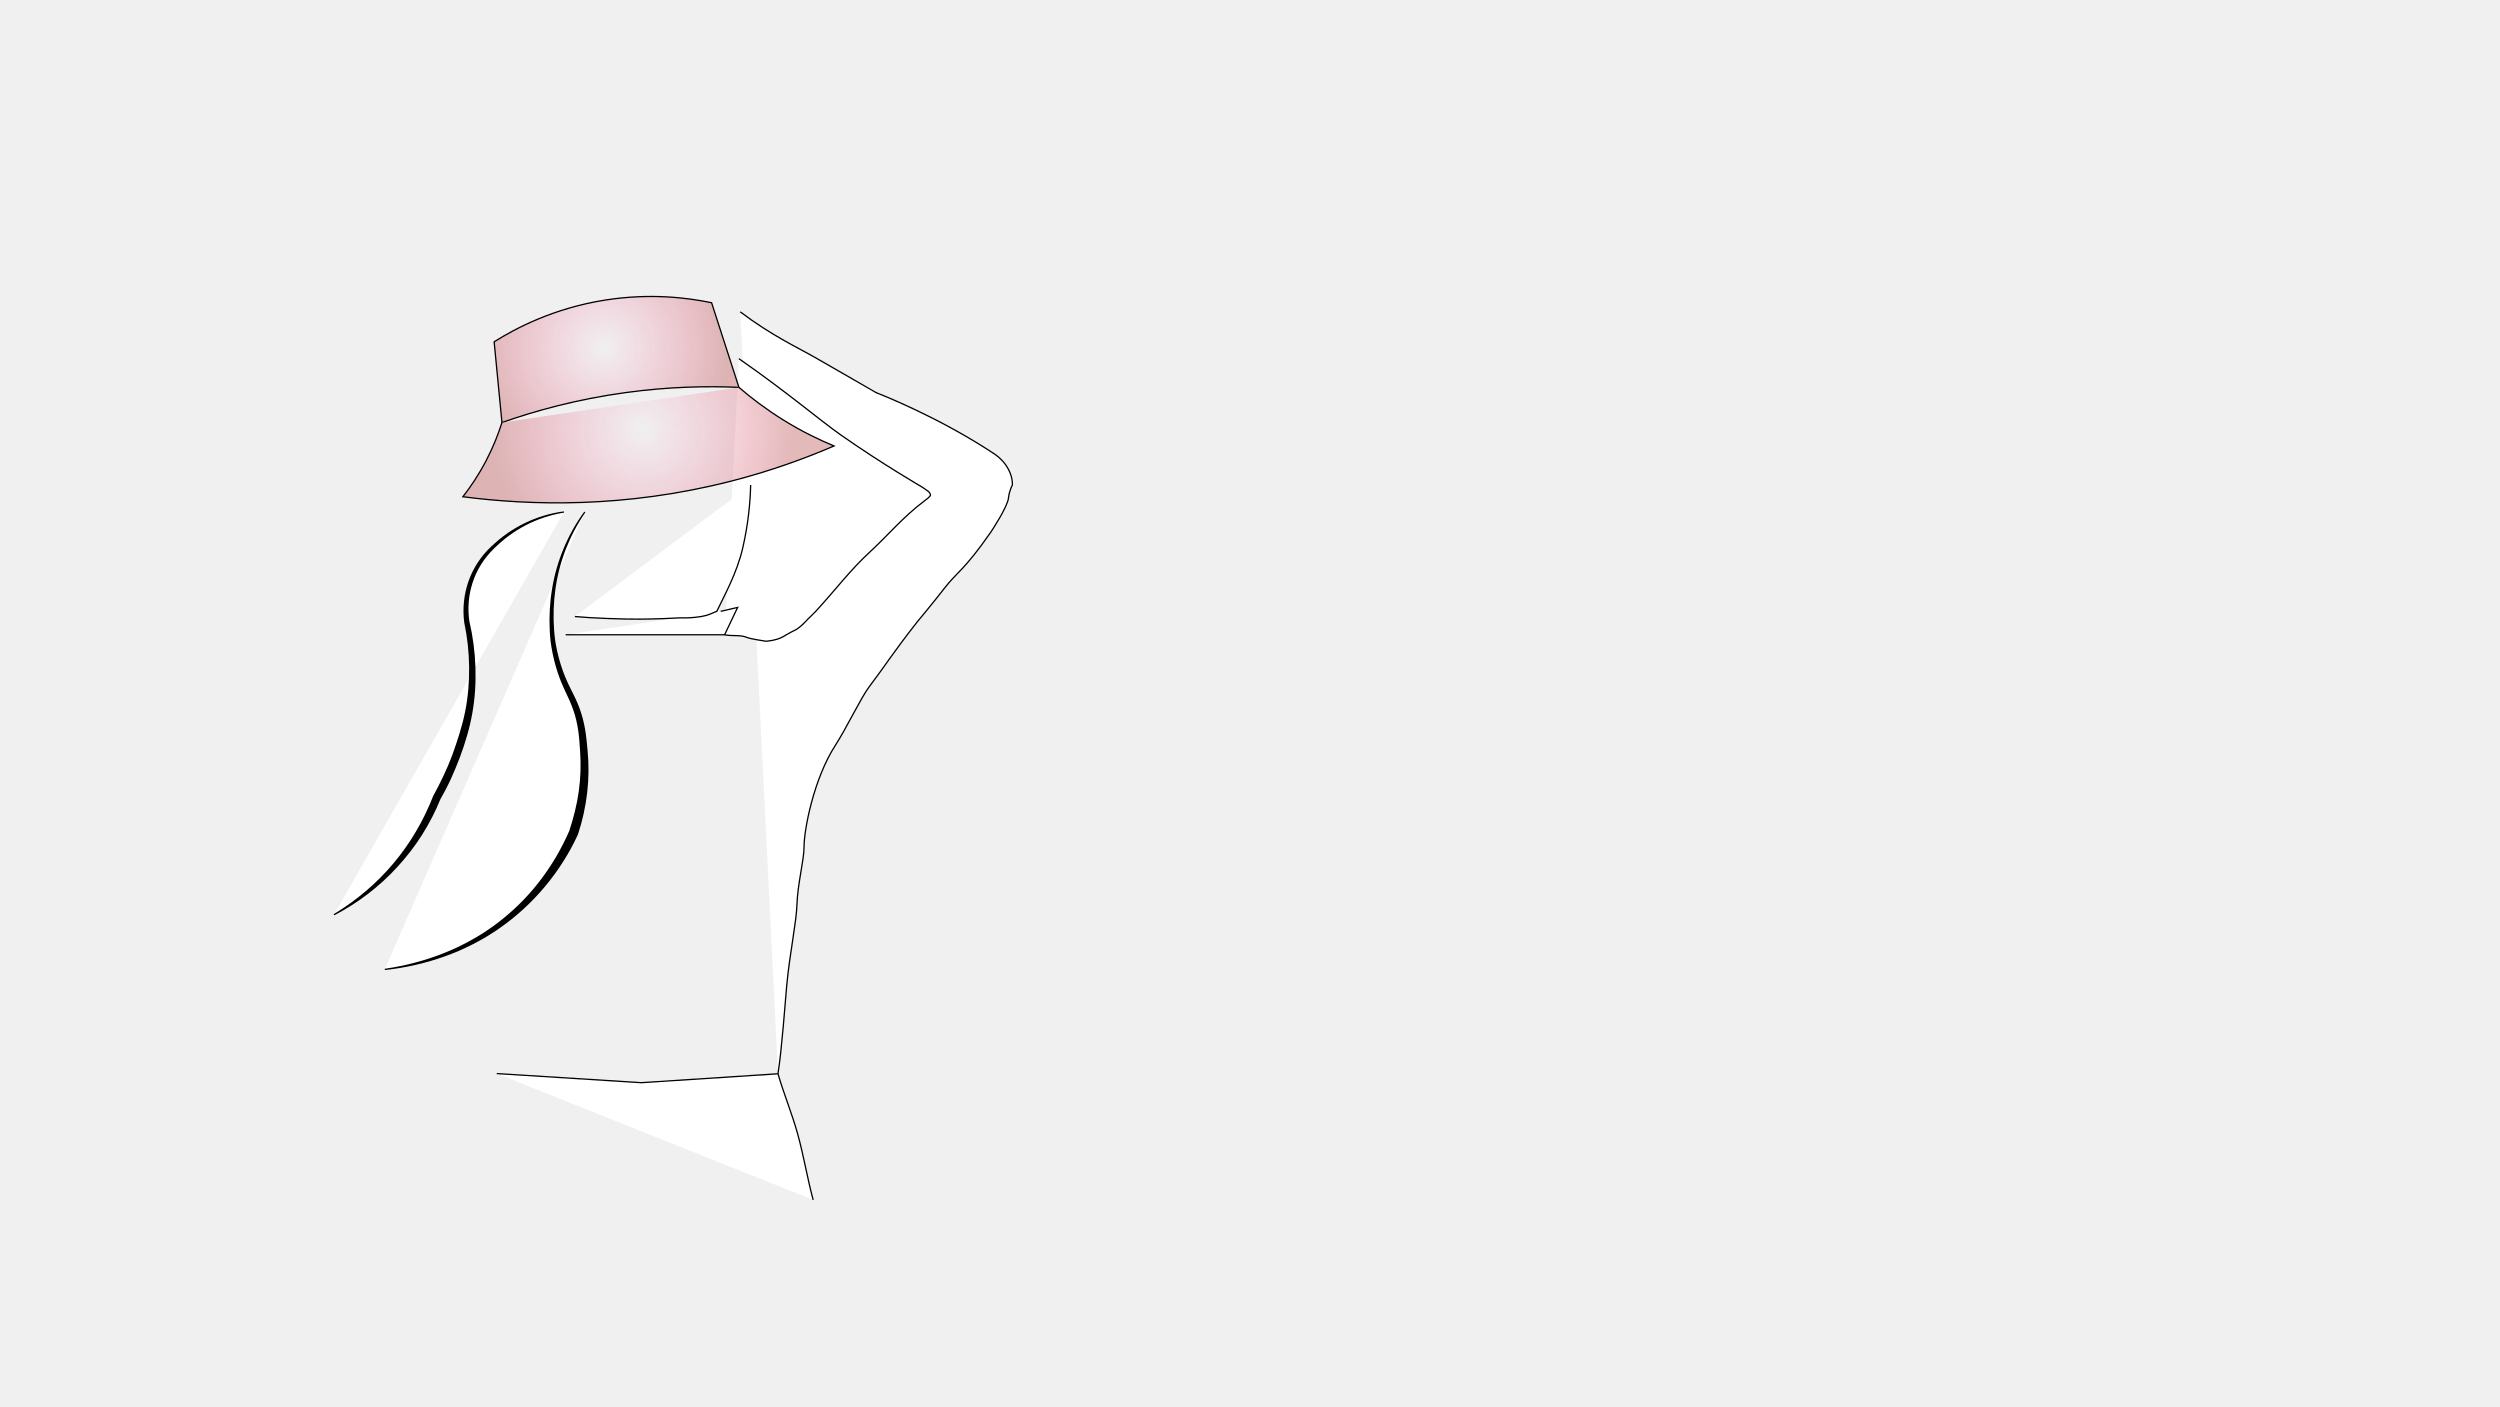
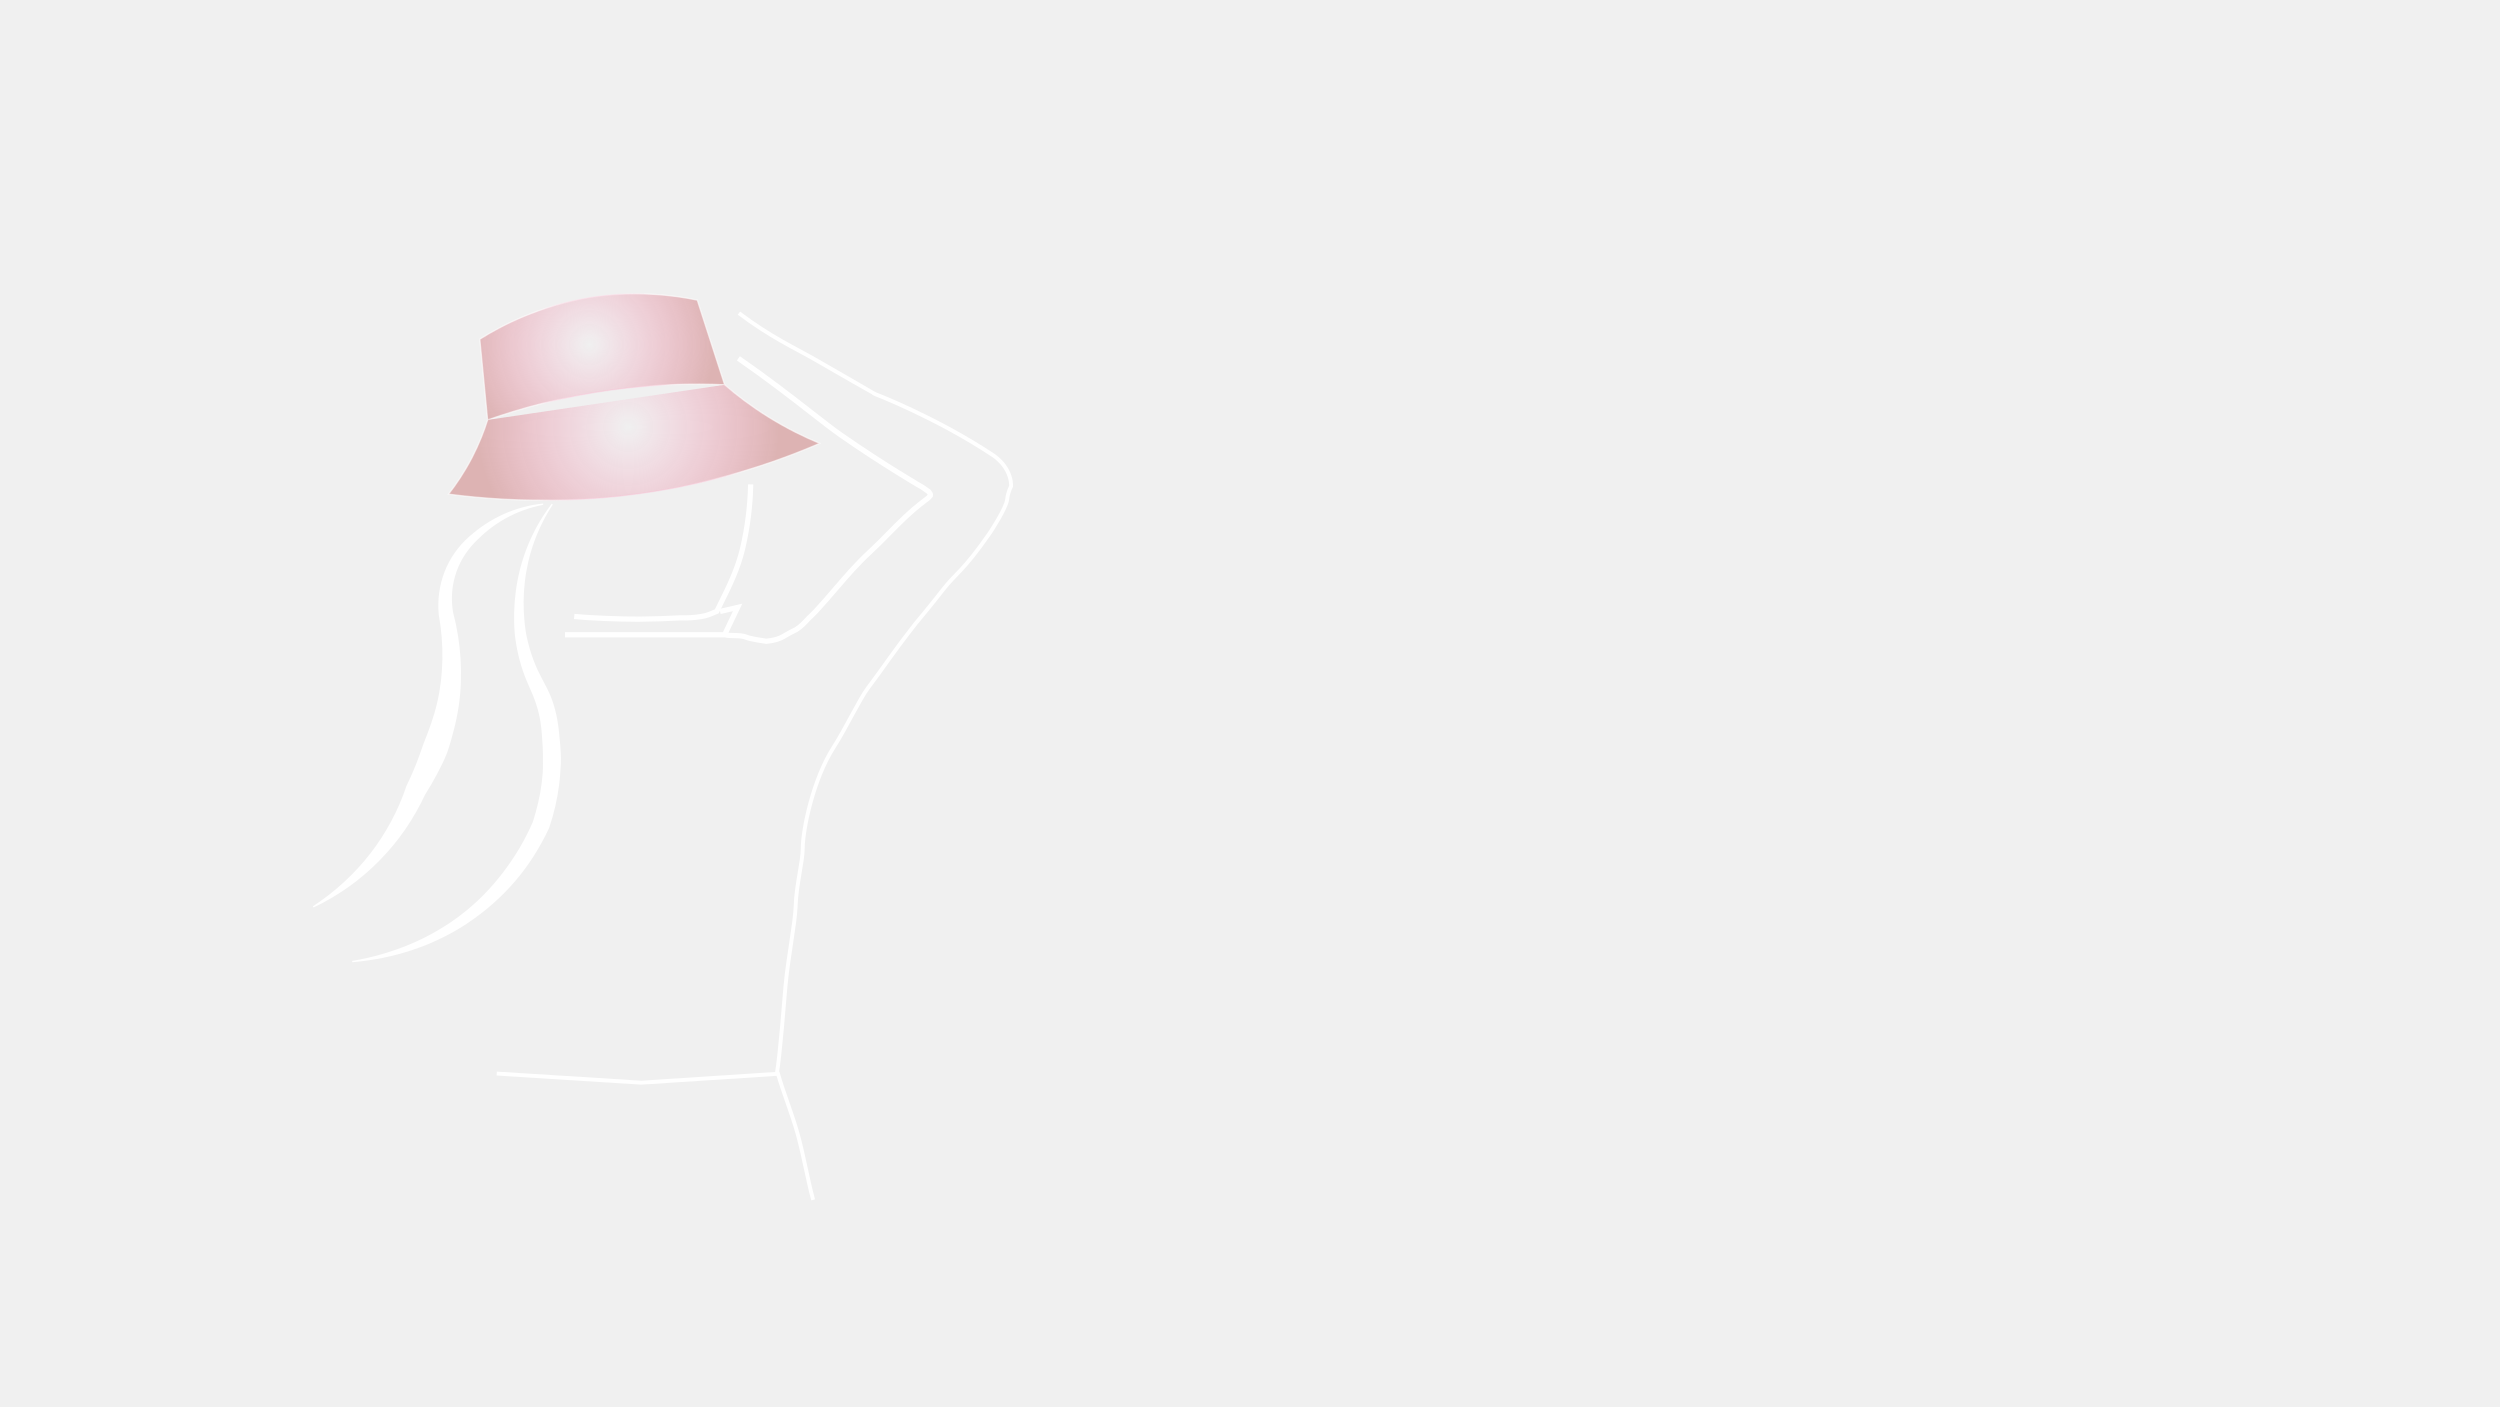
<svg xmlns="http://www.w3.org/2000/svg" version="1.1" id="Layer_1" x="0px" y="0px" viewBox="0 0 1920 1080" style="enable-background:new 0 0 1920 1080;" xml:space="preserve">
  <style type="text/css">
	.st0{fill:#FFFFFF;}
	.st1{fill:#FFFFFF;stroke:#000000;stroke-miterlimit:10;}
- 	.st2{fill:url(#SVGID_1_);stroke:#000000;stroke-miterlimit:10;}
- 	.st3{fill:url(#SVGID_2_);stroke:#000000;stroke-miterlimit:10;}
+ 	.st2{fill:none;stroke:#FFFFFF;stroke-width:3;stroke-miterlimit:10;}
+ 	.st3{fill:url(#SVGID_1_);stroke:url(#SVGID_2_);stroke-miterlimit:10;}
+ 	.st4{fill:url(#SVGID_3_);stroke:url(#SVGID_4_);stroke-miterlimit:10;}
+ 	.st5{fill:#FFFFFF;stroke:#FFFFFF;stroke-miterlimit:10;}
</style>
  <g>
-     <path class="st0" d="M449.12,393.21c-5.02,7.1-10.23,15.85-14.62,26.29c-6.07,14.42-9,28.3-10.21,40.54   c-1.24,12.6-0.66,23.48,0.21,31.46c0.7,5.14,2.08,12.9,5,22c4.15,12.91,8.22,18.54,12,28c5.44,13.61,6.09,24.92,7,37   c1.01,13.4,0.74,34.77-8,61c-6.81,15.19-20.62,40.46-47,63c-36.84,31.49-77.74,39.43-98,42" />
-     <path d="M449.53,393.5c-12.12,17.52-20.01,37.84-22.95,58.82c-1.5,10.48-1.8,21.12-1.02,31.66c0.2,2.62,0.45,5.3,0.8,7.85   c0.4,2.58,0.88,5.19,1.44,7.76c1.12,5.14,2.57,10.22,4.32,15.17c1.74,4.96,3.86,9.72,6.26,14.45c2.39,4.74,4.87,9.66,6.73,14.84   c1.91,5.16,3.28,10.52,4.22,15.92c0.93,5.4,1.43,10.82,1.9,16.15c1.07,10.76,0.99,21.8-0.27,32.62   c-1.26,10.84-3.62,21.56-7.02,31.91l-0.06,0.18l-0.07,0.16c-6.65,14.47-15.3,27.99-25.5,40.14   c-10.19,12.17-21.98,22.94-34.97,31.95l-2.42,1.7c-0.82,0.55-1.67,1.06-2.5,1.59l-5.01,3.16c-3.45,1.92-6.82,3.97-10.37,5.69   c-3.48,1.85-7.1,3.42-10.68,5.06c-3.65,1.49-7.27,3.01-10.99,4.29c-14.8,5.31-30.22,8.72-45.78,10.44l-0.13-0.99   c15.42-2.23,30.58-6.13,45-11.86c3.62-1.38,7.14-3.01,10.68-4.59c3.47-1.73,6.96-3.39,10.32-5.32c3.43-1.8,6.66-3.92,9.97-5.91   l4.79-3.25c0.79-0.55,1.6-1.08,2.39-1.64l2.31-1.74c12.37-9.22,23.49-20.06,32.92-32.19c4.73-6.06,9.03-12.43,12.96-19.01   c3.89-6.61,7.35-13.46,10.45-20.45l-0.13,0.34c3.26-9.94,5.92-20.1,7.34-30.47c1.47-10.38,1.81-20.82,1.03-31.36   c-0.33-5.33-0.69-10.57-1.45-15.73c-0.76-5.15-1.92-10.21-3.6-15.12c-1.63-4.93-3.85-9.64-6.16-14.5c-2.31-4.86-4.43-9.93-6.1-15.1   c-1.68-5.17-3.04-10.43-4.06-15.75c-0.51-2.67-0.94-5.33-1.29-8.04c-0.31-2.76-0.48-5.41-0.63-8.12   c-0.53-10.79,0.05-21.63,1.84-32.27c3.53-21.28,12.05-41.66,24.7-59L449.53,393.5z" />
+     <path class="st0" d="M424.53,387.5c-11.7,17.82-19.03,38.23-21.43,59.05c-1.23,10.41-1.26,20.92-0.24,31.28   c0.12,1.3,0.28,2.59,0.44,3.88c0.17,1.3,0.33,2.58,0.54,3.77c0.45,2.49,0.99,5.06,1.6,7.55c1.23,5.01,2.76,9.93,4.59,14.72   c1.82,4.8,3.98,9.3,6.46,13.93c2.46,4.63,5.22,9.69,7.21,15.08c2.02,5.37,3.44,11,4.41,16.59c0.96,5.6,1.47,11.13,1.94,16.47   l0.35,4.08c0.12,1.39,0.2,2.79,0.27,4.19c0.1,2.8,0.21,5.6,0.06,8.39l-0.53,8.36l-0.37,4.17l-0.48,4.15   c-1.42,11.06-3.97,21.94-7.54,32.44l-0.13,0.38l-0.11,0.24c-6.86,14.65-15.57,28.44-26.08,40.67   c-10.51,12.24-22.7,22.91-35.99,31.81l-2.48,1.68c-0.84,0.54-1.7,1.04-2.55,1.57l-5.12,3.1c-3.52,1.89-6.96,3.89-10.58,5.55   c-3.55,1.8-7.23,3.31-10.87,4.88c-3.71,1.42-7.39,2.88-11.16,4.09c-15,5.06-30.57,8.06-46.16,9.42l-0.13-0.99   c7.69-1.32,15.29-3.01,22.74-5.16c7.45-2.16,14.76-4.73,21.87-7.72c3.57-1.45,7.04-3.14,10.51-4.79c3.41-1.79,6.84-3.51,10.12-5.5   c3.36-1.86,6.52-4.03,9.76-6.05l4.68-3.31c0.78-0.56,1.56-1.09,2.33-1.66l2.25-1.77c1.49-1.18,3.01-2.34,4.48-3.54l4.3-3.75   l2.14-1.88l2.07-1.97l2.06-1.97c0.68-0.66,1.33-1.35,2-2.03c5.34-5.41,10.26-11.19,14.84-17.2c4.56-6.03,8.79-12.29,12.63-18.78   c3.81-6.51,7.21-13.24,10.2-20.15l-0.24,0.62c3.1-9.8,5.56-19.79,6.82-29.94c0.61-5.07,1.12-10.17,0.99-15.27   c-0.02-2.55,0.03-5.09-0.05-7.63c-0.03-1.27-0.06-2.54-0.12-3.82l-0.09-1.92l-0.12-2c-0.33-5.32-0.68-10.45-1.4-15.41   c-0.73-4.96-1.84-9.76-3.41-14.46c-1.5-4.73-3.45-9.3-5.68-14.26c-2.22-4.96-4.31-10.29-5.89-15.62c-1.6-5.33-2.86-10.74-3.79-16.2   c-0.46-2.74-0.83-5.45-1.13-8.24c-0.15-1.46-0.21-2.84-0.29-4.2c-0.07-1.37-0.13-2.74-0.16-4.11c-0.28-10.96,0.56-21.94,2.63-32.65   c4.07-21.44,13.16-41.73,26.22-58.76L424.53,387.5z" />
  </g>
  <g>
-     <path class="st0" d="M433.1,393.21c-7.38,1.08-17.99,3.49-29.6,9.29c-10.29,5.14-17.89,11.22-23,16c-4.53,3.96-11.87,11.43-17,23   c-6.92,15.63-5.86,29.77-5,36c1.74,7.81,3.37,17.62,4,29c0.83,15.17-0.47,26.79-1,31c-1.9,15.01-5.38,25.93-8,34   c-3.54,10.91-9.1,25.16-18,41c-4.87,12.26-12.85,28.42-26,45c-18.62,23.48-39.34,37.36-53,45" />
-     <path d="M433.17,393.7c-10.23,1.62-20.17,4.91-29.33,9.64c-4.58,2.37-8.96,5.11-13.1,8.17c-2.07,1.53-4.07,3.15-6.01,4.84   c-0.97,0.85-1.92,1.7-2.86,2.59c-0.96,0.9-1.92,1.75-2.82,2.65c-7.28,7.16-12.86,16-16.02,25.65c-3.18,9.63-4.03,20-2.54,29.99   l-0.03-0.16c2.7,11.5,4.26,23.29,4.67,35.12c0.4,11.82-0.29,23.74-2.38,35.46c-1.03,5.85-2.4,11.66-4.05,17.35   c-0.84,2.85-1.7,5.65-2.63,8.45c-0.93,2.81-1.92,5.6-2.96,8.37c-1.04,2.77-2.14,5.52-3.29,8.25c-1.13,2.74-2.29,5.46-3.54,8.15   c-2.45,5.39-5.24,10.62-8.16,15.77l0.17-0.36c-3.86,9.6-8.65,18.82-14.16,27.55c-5.53,8.73-11.88,16.91-18.83,24.51   c-3.48,3.8-7.09,7.46-10.91,10.91c-3.8,3.46-7.72,6.78-11.8,9.89c-8.13,6.25-16.83,11.72-25.86,16.47l-0.49-0.87   c8.72-5.2,16.95-11.16,24.67-17.68c3.87-3.25,7.56-6.71,11.11-10.28c3.56-3.57,6.97-7.28,10.2-11.14   c6.49-7.69,12.27-15.95,17.35-24.59c5.11-8.63,9.43-17.7,13.1-27l0.07-0.17l0.11-0.19c2.78-5.05,5.37-10.2,7.83-15.41   c1.23-2.61,2.43-5.23,3.55-7.88c1.11-2.66,2.17-5.34,3.17-8.04c1-2.7,1.96-5.42,2.86-8.16c0.89-2.75,1.82-5.51,2.65-8.26   c1.7-5.5,3.16-11.04,4.29-16.67c2.28-11.25,3.22-22.76,3.09-34.3c-0.13-11.53-1.39-23.05-3.77-34.36l-0.02-0.1l-0.01-0.06   c-1.34-10.64-0.18-21.55,3.4-31.62c3.56-10.07,9.62-19.19,17.35-26.45c0.96-0.92,1.98-1.77,2.93-2.63   c0.96-0.87,1.97-1.74,2.98-2.58c2.03-1.68,4.12-3.28,6.28-4.79c4.31-3.02,8.86-5.69,13.58-7.99c9.46-4.58,19.62-7.64,30-9.01   L433.17,393.7z" />
+     <path class="st0" d="M417.17,387.7c-10.19,1.93-19.98,5.49-28.92,10.46c-4.47,2.49-8.72,5.32-12.71,8.46   c-1.99,1.57-3.92,3.22-5.77,4.94c-0.93,0.87-1.82,1.72-2.75,2.64l-1.4,1.37c-0.44,0.44-0.88,0.88-1.31,1.33   c-6.87,7.18-11.98,15.88-14.72,25.22c-2.76,9.31-3.25,19.23-1.54,28.62l-0.08-0.46c3.07,11.66,5,23.67,5.75,35.8   c0.37,6.06,0.45,12.14,0.23,18.25c-0.23,6.12-0.81,12.26-1.72,18.34c-0.91,6.09-2.18,12.15-3.71,18.06   c-0.76,2.97-1.56,5.82-2.38,8.71c-0.85,2.93-1.71,5.86-2.78,8.71c-1.06,2.86-2.34,5.63-3.67,8.37c-1.32,2.74-2.7,5.46-4.13,8.14   c-2.84,5.37-5.92,10.6-9.15,15.72l0.46-0.96c-4.45,9.66-9.7,18.91-15.68,27.6c-5.98,8.69-12.75,16.78-20.09,24.21   c-3.67,3.72-7.48,7.28-11.45,10.63c-3.96,3.37-8.04,6.57-12.28,9.53c-8.46,5.95-17.35,11.18-26.61,15.54l-0.49-0.87   c8.5-5.59,16.53-11.79,23.92-18.61c7.37-6.84,14.22-14.16,20.28-22.05c6.1-7.85,11.45-16.21,16.09-24.88   c4.65-8.67,8.51-17.71,11.59-26.95l0.02-0.05l0.44-0.9c2.47-5.08,4.77-10.23,6.84-15.46c1.04-2.61,2.03-5.24,2.96-7.89   c0.93-2.65,1.81-5.3,2.79-7.92c0.98-2.62,2.06-5.2,3.04-7.82c1.01-2.66,1.99-5.37,2.9-8c1.82-5.28,3.38-10.57,4.63-15.97   c1.26-5.4,2.21-10.86,2.86-16.39c0.64-5.54,1.02-11.15,1.12-16.77c0.21-11.24-0.69-22.53-2.7-33.68l-0.08-0.45l0,0   c-1.12-11.23,0.4-22.6,4.4-32.98c3.98-10.39,10.51-19.64,18.65-26.88c0.51-0.46,1.03-0.9,1.54-1.34l1.5-1.25   c0.98-0.84,2.05-1.71,3.1-2.53c2.11-1.65,4.28-3.21,6.51-4.68c4.46-2.94,9.14-5.51,13.98-7.7c9.68-4.35,19.99-7.12,30.41-8.19   L417.17,387.7z" />
  </g>
  <path class="st1" d="M642.5,873.5" />
-   <path class="st1" d="M568.5,239.5c23.78,18.01,43.84,27.27,56.02,34.22c22.68,12.93,47.02,27.11,47.03,27.11l2,1  c0.06,0.03,46.29,17.74,89.96,46.67c0.71,0.47,1.41,0.99,1.41,0.99c2.42,1.79,6.64,5.39,9.59,11.01c3.17,6.04,3.05,10.92,3,12  c0,0-2.43,4.3-3,10c-0.66,6.59-12.63,24.8-13.45,25.99c-20.6,29.7-26.04,30.68-35.87,43.43c-8.7,11.29-20.69,25.58-20.69,25.58  s0,0,0,0c-19.72,25.21-23.51,32.16-37,50c-6.18,8.18-17.53,31.89-26,45c-16.41,25.41-24,64.38-24,78c0,10.16-4.92,27.98-5.45,44.46  c-0.44,13.48-5.71,38.43-7.83,61.79c-1.1,12.13-3.88,50.42-6.72,67.74" />
-   <path class="st1" d="M556.5,487.5c5.08,1.2,12.15-0.12,17,2c2.93,1.28,15,3,15,3c6.96-0.7,10.91-2.29,13.26-3.71  c0.24-0.15,0.6-0.37,1.26-0.77c3.56-2.12,6.5-3.6,8.48-4.52c5.51-3.5,8.99-8.5,11-10c0.03-0.02,3.97-3.97,4-4  c15.36-16.67,26.22-31.51,42-46c13.18-12.1,24.66-26.19,41.72-39.02c1.55-1.16,2.53-1.94,2.53-1.94c0.26-0.3,1.51-1.59,1.74-1.86  c0.05-0.28,0.09-0.69,0.01-1.18c-0.06-0.37-1.17-1.68-1.27-1.9c-1.45-1.03-2.91-2.06-4.36-3.09c0,0-31.58-18.33-63.16-40.48  c-16.32-11.45-41.16-32.81-78.21-58.54" />
+   <path class="st2" d="M567.5,240.5c23.78,18.01,43.84,27.27,56.02,34.22c22.68,12.93,47.02,27.11,47.03,27.11l2,1  c0.06,0.03,46.29,17.74,89.96,46.67c0.71,0.47,1.41,0.99,1.41,0.99c2.42,1.79,6.64,5.39,9.59,11.01c3.17,6.04,3.05,10.92,3,12  c0,0-2.43,4.3-3,10c-0.66,6.59-12.63,24.8-13.45,25.99c-20.6,29.7-26.04,30.68-35.87,43.43c-8.7,11.29-20.69,25.58-20.69,25.58  s0,0,0,0c-19.72,25.21-23.51,32.16-37,50c-6.18,8.18-17.53,31.89-26,45c-16.41,25.41-24,64.38-24,78c0,10.16-4.92,27.98-5.45,44.46  c-0.44,13.48-5.71,38.43-7.83,61.79c-1.1,12.13-3.88,50.42-6.72,67.74" />
  <g>
-     <radialGradient id="SVGID_1_" cx="463.742" cy="266.655" r="117.065" gradientUnits="userSpaceOnUse">
+     <radialGradient id="SVGID_1_" cx="452.742" cy="264.655" r="117.065" gradientUnits="userSpaceOnUse">
      <stop offset="0" style="stop-color:#FF7BAC;stop-opacity:0" />
      <stop offset="0.467" style="stop-color:#E6849A;stop-opacity:0.343" />
      <stop offset="0.816" style="stop-color:#D08B8B;stop-opacity:0.6" />
    </radialGradient>
-     <path class="st2" d="M567.5,297.5l-21-65c-18.2-3.81-47.2-7.54-82-2c-39.41,6.28-68.51,21.63-85,32l6,62   c25.38-8.94,57.4-17.85,95-23C513.5,296.98,542.98,296.41,567.5,297.5z" />
-     <radialGradient id="SVGID_2_" cx="493.529" cy="329.952" r="141.37" gradientUnits="userSpaceOnUse">
+     <radialGradient id="SVGID_2_" cx="462.585" cy="274.187" r="75.34" gradientUnits="userSpaceOnUse">
+       <stop offset="0" style="stop-color:#FF7BAC;stop-opacity:0" />
+       <stop offset="0.186" style="stop-color:#FF94BC;stop-opacity:0.137" />
+       <stop offset="0.579" style="stop-color:#FFD5E5;stop-opacity:0.425" />
+       <stop offset="0.816" style="stop-color:#FFFFFF;stop-opacity:0.6" />
+     </radialGradient>
+     <path class="st3" d="M556.5,295.5l-21-65c-18.2-3.81-47.2-7.54-82-2c-39.41,6.28-68.51,21.63-85,32l6,62   c25.38-8.94,57.4-17.85,95-23C502.5,294.98,531.98,294.41,556.5,295.5z" />
+     <radialGradient id="SVGID_3_" cx="482.529" cy="327.952" r="141.37" gradientUnits="userSpaceOnUse">
      <stop offset="0" style="stop-color:#FF7BAC;stop-opacity:0" />
      <stop offset="0.468" style="stop-color:#E6849A;stop-opacity:0.343" />
      <stop offset="0.818" style="stop-color:#D08B8B;stop-opacity:0.6" />
    </radialGradient>
-     <path class="st3" d="M385.5,324.5c-2.67,8.47-6.48,18.38-12,29c-5.9,11.35-12.27,20.66-18,28c51.45,6.66,123.97,9.01,206-12   c5.16-1.32,10.23-2.7,15.2-4.14c23.47-6.76,44.76-14.65,63.8-22.86c-11.57-4.79-24.89-11.24-39-20c-13.52-8.39-24.82-17.07-34-25" />
+     <radialGradient id="SVGID_4_" cx="487.175" cy="339.914" r="106.372" gradientUnits="userSpaceOnUse">
+       <stop offset="0" style="stop-color:#FF7BAC;stop-opacity:0" />
+       <stop offset="0.186" style="stop-color:#FF94BC;stop-opacity:0.137" />
+       <stop offset="0.579" style="stop-color:#FFD5E5;stop-opacity:0.425" />
+       <stop offset="0.816" style="stop-color:#FFFFFF;stop-opacity:0.6" />
+     </radialGradient>
+     <path class="st4" d="M374.5,322.5c-2.67,8.47-6.48,18.38-12,29c-5.9,11.35-12.27,20.66-18,28c51.45,6.66,123.97,9.01,206-12   c5.16-1.32,10.23-2.7,15.2-4.14c23.47-6.76,44.76-14.65,63.8-22.86c-11.57-4.79-24.89-11.24-39-20c-13.52-8.39-24.82-17.07-34-25" />
  </g>
-   <path class="st1" d="M553.5,469.5c4.33-1,8.67-2,13-3c-3.33,7-6.67,14-10,21H434.43" />
-   <path class="st1" d="M441.5,473.5c12.72,1.22,36.45,2.1,50,2c12.57-0.1,23.16-0.55,31-1c4.39,0.17,9.84,0.01,16-1  c5.94-0.98,7.99-2.5,12-4c6-12.67,15.45-29.15,20-49c4.21-18.33,5.69-34.72,6-48" />
-   <path class="st1" d="M381.5,824.5l111,7l105-6.84c4.37,15.16,10.7,30.44,15,45.84c4.78,17.11,7.44,34.11,12,51" />
+   <g>
+     <path class="st5" d="M715.98,379.26c-0.09-0.55-0.42-1.04-1.16-2.01c-0.11-0.14-0.2-0.27-0.26-0.35l-0.13-0.29l-4.69-3.32   l-0.12-0.07c-0.31-0.18-31.54-18.32-63.05-40.41c-6.32-4.43-14.08-10.48-23.07-17.49c-14.47-11.28-32.47-25.31-55.14-41.05   l-1.71,2.46c22.6,15.7,40.57,29.7,55.01,40.96c9.02,7.03,16.81,13.1,23.19,17.58c16.34,11.46,32.67,21.87,43.49,28.59   c1.79,1.11,16.05,9.95,19.71,11.82l-0.05,0.07l4.13,2.92c0.08,0.11,0.17,0.24,0.3,0.4c0.16,0.21,0.47,0.62,0.61,0.84   c0,0.04,0.01,0.09,0.01,0.13c-0.14,0.14-0.3,0.32-0.47,0.49c-0.33,0.35-0.67,0.7-0.86,0.91c-0.29,0.22-1.16,0.91-2.41,1.84   c-11.19,8.41-19.93,17.3-28.38,25.9c-4.56,4.64-8.87,9.02-13.45,13.22c-10.17,9.34-18.28,18.79-26.86,28.79   c-4.78,5.57-9.72,11.33-15.2,17.27c-0.18,0.18-3.43,3.43-3.91,3.91c-0.77,0.6-1.64,1.52-2.72,2.69c-1.94,2.09-4.6,4.94-8.03,7.13   c-2.83,1.33-5.69,2.86-8.52,4.55c-0.45,0.27-0.76,0.46-0.99,0.6l-0.27,0.17c-2.92,1.76-7.11,2.93-12.46,3.48   c-3.44-0.49-12.22-1.9-14.43-2.86c-3.07-1.34-6.78-1.43-10.37-1.51c-1.78-0.04-3.47-0.08-5.02-0.27l10.48-22.01l-16.03,3.7   l0.67,2.92l9.97-2.3L555.55,486H434.43v3h121.94c2.25,0.5,4.81,0.56,7.29,0.62c3.3,0.07,6.7,0.15,9.23,1.25   c3.03,1.33,14.13,2.93,15.39,3.11l0.18,0.03l0.18-0.02c5.88-0.59,10.55-1.91,13.88-3.92l0.29-0.18c0.22-0.14,0.52-0.32,0.97-0.59   c2.77-1.65,5.58-3.15,8.34-4.45l0.17-0.09c3.79-2.4,6.62-5.45,8.69-7.67c0.98-1.05,1.82-1.96,2.4-2.39   c0.21-0.16,4.18-4.16,4.21-4.19c5.54-6.01,10.5-11.79,15.3-17.38c8.52-9.93,16.57-19.31,26.61-28.53   c4.63-4.25,8.97-8.66,13.56-13.33c8.38-8.52,17.04-17.32,28.05-25.6c1.56-1.18,2.56-1.96,2.56-1.96l0.21-0.2   c0.13-0.15,0.5-0.54,0.87-0.92c0.38-0.4,0.75-0.8,0.87-0.94l0.27-0.31l0.07-0.41C716.07,380.38,716.07,379.81,715.98,379.26z" />
+     <path class="st5" d="M491.51,477c10.34-0.08,20.77-0.41,31-1c5.42,0.2,10.88-0.14,16.23-1.02c4.45-0.73,6.81-1.76,9.31-2.85   c0.93-0.4,1.88-0.82,2.98-1.23l0.57-0.21l0.26-0.55c1.14-2.41,2.41-4.96,3.75-7.65c5.63-11.33,12.64-25.42,16.36-41.65   c3.63-15.81,5.66-32.06,6.04-48.3l-3-0.07c-0.37,16.03-2.38,32.08-5.96,47.7c-3.64,15.88-10.56,29.8-16.12,40.99   c-1.25,2.51-2.43,4.89-3.51,7.16c-0.93,0.36-1.75,0.72-2.55,1.07c-2.42,1.05-4.51,1.96-8.6,2.64c-5.17,0.85-10.46,1.18-15.7,0.98   l-0.07,0l-0.07,0c-10.21,0.58-20.61,0.92-30.93,1c-14.06,0.1-37.82-0.84-49.85-1.99l-0.29,2.99c11.48,1.1,33.58,2.02,47.9,2.02   C490.03,477.01,490.78,477.01,491.51,477z" />
+   </g>
+   <path class="st0" d="M623.05,921.89c-2.19-8.11-3.97-16.38-5.69-24.37c-1.88-8.72-3.82-17.73-6.3-26.61  c-2.22-7.94-5.03-15.99-7.75-23.77c-2.39-6.86-4.87-13.93-6.92-20.9L492.5,833l-0.1-0.01l-111-7l0.19-2.99L492.5,830l106.1-6.92  l0.33,1.16c2.09,7.26,4.69,14.7,7.2,21.9c2.73,7.83,5.56,15.92,7.8,23.96c2.51,8.97,4.46,18.03,6.35,26.79  c1.72,7.96,3.49,16.19,5.66,24.22L623.05,921.89z" />
</svg>
